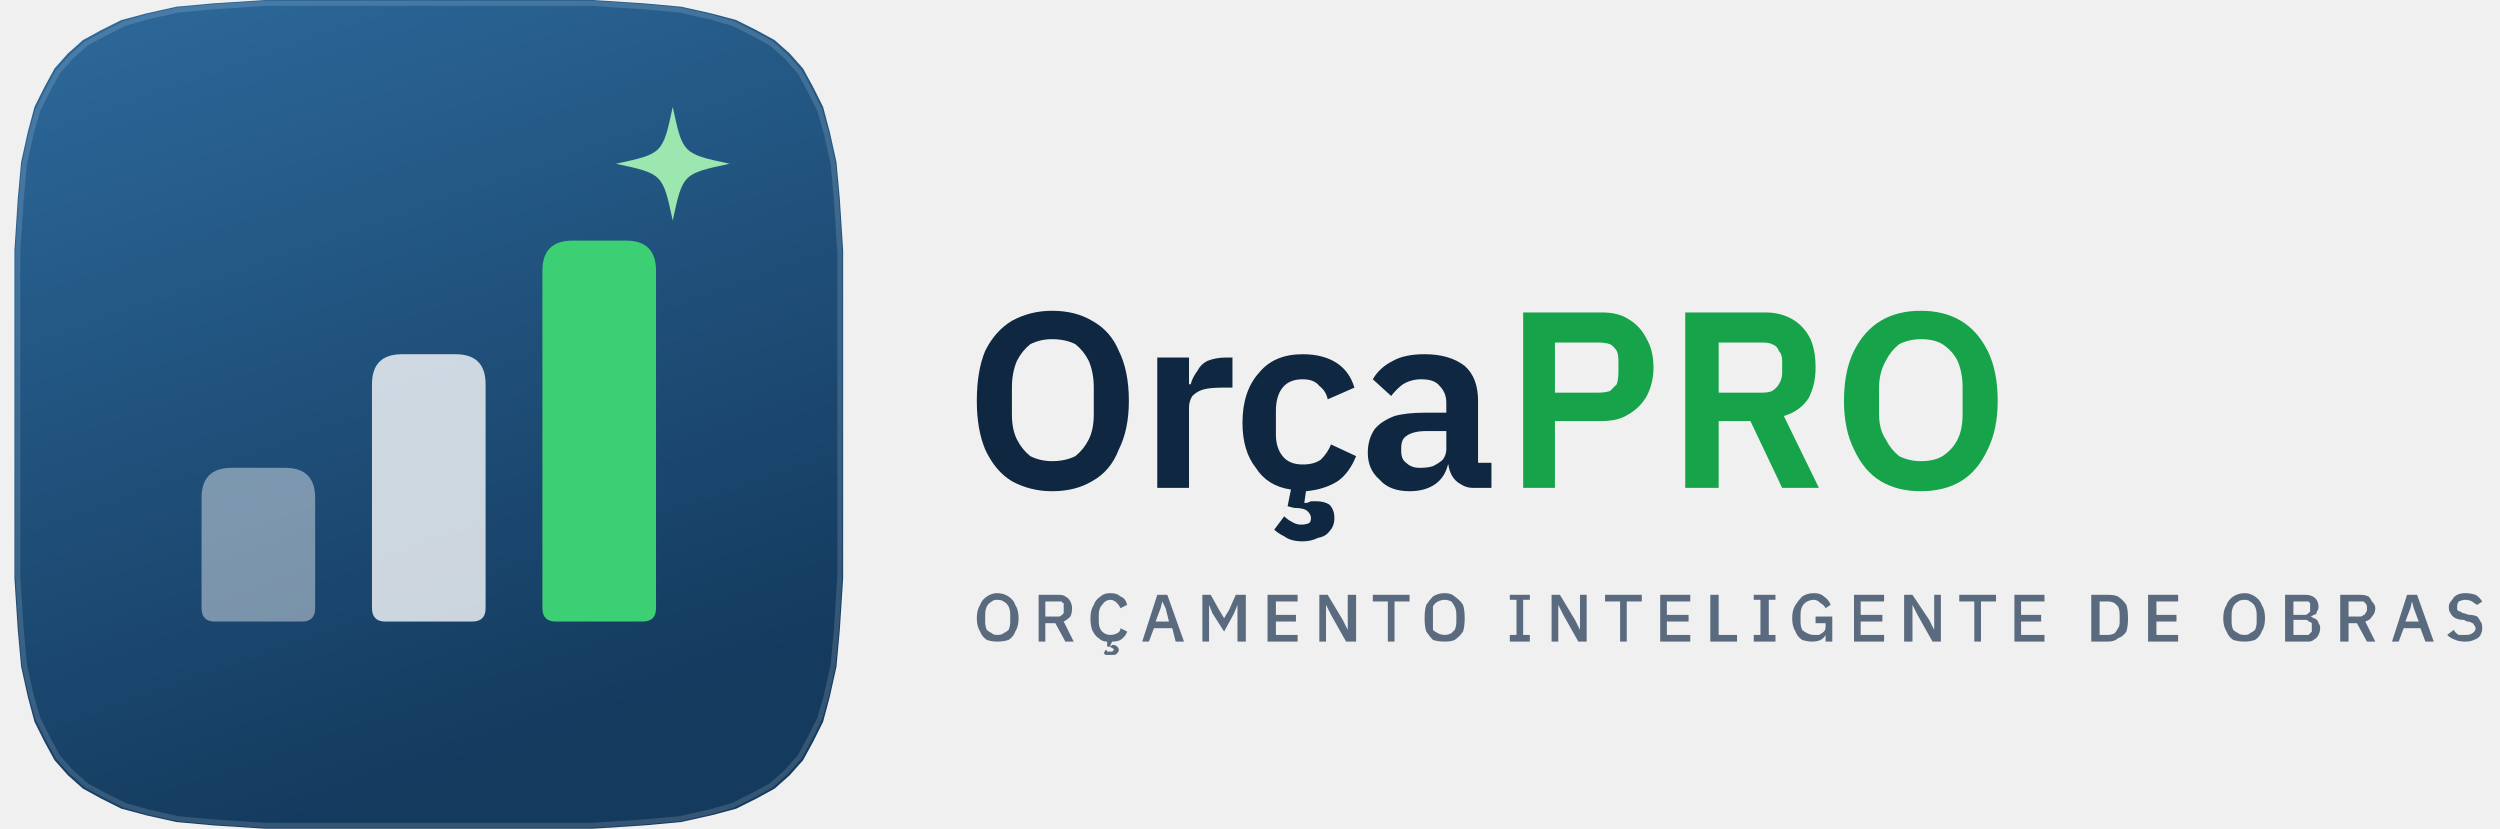
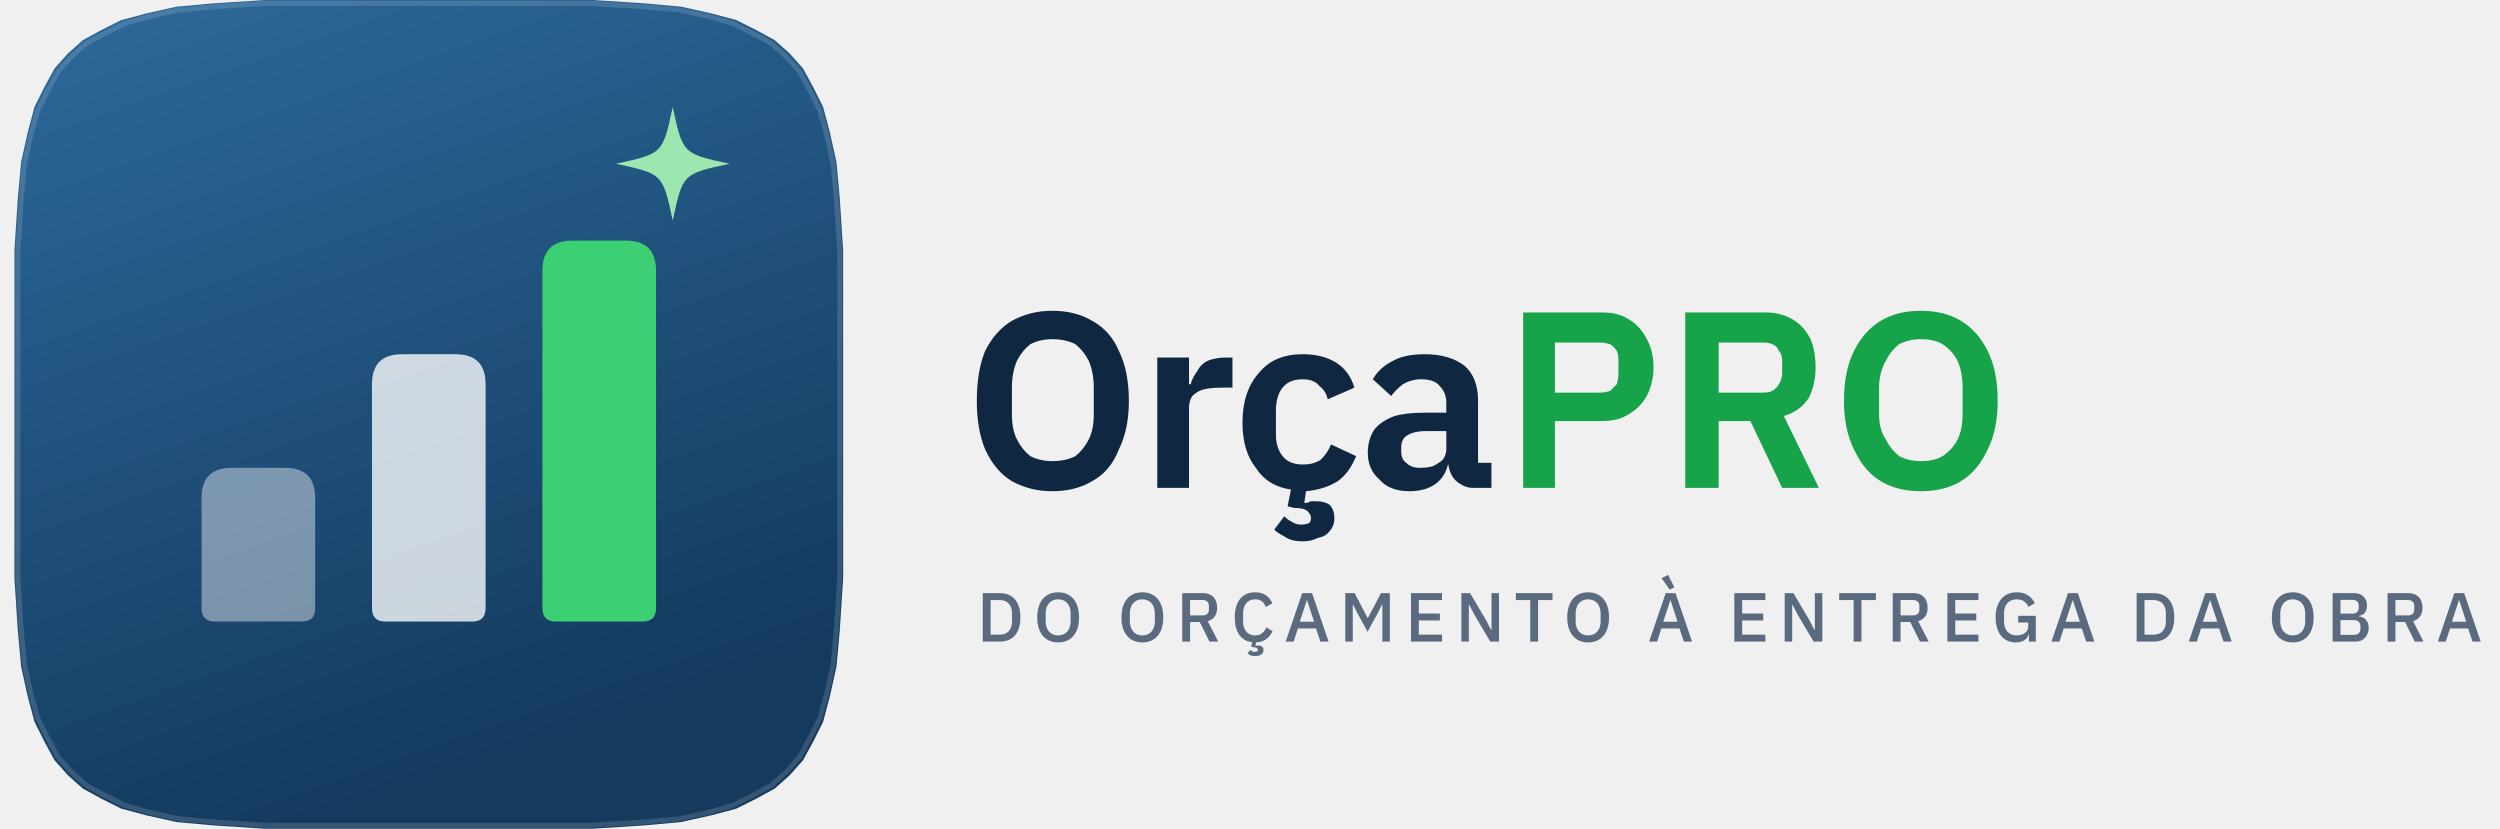
- <svg xmlns="http://www.w3.org/2000/svg" viewBox="0 8 1495 496" width="362" height="120" role="img" aria-label="OrçaPRO — orçamento inteligente de obras">
+ <svg xmlns="http://www.w3.org/2000/svg" viewBox="0 8 1495 496" width="362" height="120" role="img" aria-label="OrçaPRO — do orçamento à entrega da obra">
  <defs>
    <linearGradient id="oplc" x1="0" y1="0" x2=".35" y2="1">
      <stop offset="0" stop-color="#2d6a9c" />
      <stop offset="1" stop-color="#143a5e" />
    </linearGradient>
  </defs>
  <path d="M504 256 L504 354 L502 385 L500 407 L496 425 L492 440 L486 452 L480 463 L472 472 L463 480 L452 486 L440 492 L425 496 L407 500 L385 502 L354 504 L256 504 L158 504 L127 502 L105 500 L87 496 L72 492 L60 486 L49 480 L40 472 L32 463 L26 452 L20 440 L16 425 L12 407 L10 385 L8 354 L8 256 L8 158 L10 127 L12 105 L16 87 L20 72 L26 60 L32 49 L40 40 L49 32 L60 26 L72 20 L87 16 L105 12 L127 10 L158 8 L256 8 L354 8 L385 10 L407 12 L425 16 L440 20 L452 26 L463 32 L472 40 L480 49 L486 60 L492 72 L496 87 L500 105 L502 127 L504 158 Z" fill="url(#oplc)" />
  <path d="M502 256 L502 353 L500 384 L498 406 L494 424 L490 438 L484 450 L478 461 L470 470 L461 478 L450 484 L438 490 L424 494 L406 498 L384 500 L353 502 L256 502 L159 502 L128 500 L106 498 L88 494 L74 490 L62 484 L51 478 L42 470 L34 461 L28 450 L22 438 L18 424 L14 406 L12 384 L10 353 L10 256 L10 159 L12 128 L14 106 L18 88 L22 74 L28 62 L34 51 L42 42 L51 34 L62 28 L74 22 L88 18 L106 14 L128 12 L159 10 L256 10 L353 10 L384 12 L406 14 L424 18 L438 22 L450 28 L461 34 L470 42 L478 51 L484 62 L490 74 L494 88 L498 106 L500 128 L502 159 Z" fill="none" stroke="#fff" stroke-opacity=".14" stroke-width="3" />
  <g>
    <path d="M120 306 L120 372 Q120 380 128 380 L180 380 Q188 380 188 372 L188 306 Q188 288 170 288 L138 288 Q120 288 120 306 Z" fill="#fff" fill-opacity=".42" />
    <path d="M222 238 L222 372 Q222 380 230 380 L282 380 Q290 380 290 372 L290 238 Q290 220 272 220 L240 220 Q222 220 222 238 Z" fill="#fff" fill-opacity=".78" />
    <path d="M324 170 L324 372 Q324 380 332 380 L384 380 Q392 380 392 372 L392 170 Q392 152 374 152 L342 152 Q324 152 324 170 Z" fill="#3ccf73" />
    <path d="M402 72 C408 100 408 100 436 106 C408 112 408 112 402 140 C396 112 396 112 368 106 C396 100 396 100 402 72 Z" fill="#9be7af" />
  </g>
  <path d="M629 302Q616 302 605 296Q595 290 589 277Q584 265 584 248Q584 230 589 218Q595 206 605 200Q616 194 629 194Q643 194 653 200Q664 206 669 218Q675 230 675 248Q675 265 669 277Q664 290 653 296Q643 302 629 302ZM629 284Q637 284 643 281Q648 277 651 271Q654 265 654 256V240Q654 231 651 224Q648 218 643 214Q637 211 629 211Q622 211 616 214Q611 218 608 224Q605 231 605 240V256Q605 265 608 271Q611 277 616 281Q622 284 629 284Z M711 300H692V222H711V238H712Q713 234 716 230Q718 226 722 224Q727 222 733 222H737V240H731Q724 240 720 241Q716 242 713 245Q711 248 711 252Z M779 220Q791 220 799 225Q807 230 810 240L794 247Q793 242 789 239Q786 235 779 235Q771 235 767 240Q763 245 763 254V268Q763 276 767 281Q771 286 779 286Q786 286 790 283Q794 279 796 274L811 281Q807 291 800 296Q792 301 781 302L780 309L781 309Q782 309 784 308Q786 308 787 308Q792 308 795 310Q798 313 798 318Q798 323 795 326Q793 329 788 330Q784 332 779 332Q772 332 768 329Q764 327 762 325L768 317Q770 319 772 320Q775 322 778 322Q781 322 783 321Q784 320 784 318Q784 316 782 314Q780 312 774 312L770 311L772 301Q758 299 751 288Q743 278 743 261Q743 242 753 231Q762 220 779 220Z M892 300H881Q877 300 874 298Q870 296 868 292Q866 288 866 283V281L871 286H866Q864 294 858 298Q852 302 843 302Q831 302 825 295Q818 289 818 279Q818 271 822 265Q826 260 834 257Q841 255 852 255H865V249Q865 243 861 239Q858 235 850 235Q844 235 839 238Q835 241 832 245L821 235Q825 228 833 224Q840 220 852 220Q867 220 876 227Q884 234 884 248V285H892ZM865 266H853Q845 266 841 269Q838 271 838 276V278Q838 283 841 285Q844 288 849 288Q854 288 857 287Q861 285 863 283Q865 280 865 277Z" fill="#0f2740" />
  <path d="M930 300H911V195H958Q968 195 974 199Q981 203 985 211Q989 218 989 228Q989 237 985 245Q981 252 974 256Q968 260 958 260H930ZM930 213V243H956Q960 243 963 242Q965 240 967 238Q968 235 968 231V224Q968 220 967 218Q965 215 963 214Q960 213 956 213Z M1028 260V300H1008V195H1056Q1065 195 1072 199Q1079 203 1083 211Q1086 218 1086 228Q1086 238 1082 246Q1077 254 1067 257L1088 300H1066L1047 260ZM1028 243H1054Q1058 243 1060 242Q1063 240 1064 238Q1066 235 1066 231V224Q1066 220 1064 218Q1063 215 1060 214Q1058 213 1054 213H1028Z M1149 302Q1135 302 1125 296Q1115 290 1109 277Q1103 265 1103 248Q1103 230 1109 218Q1115 206 1125 200Q1135 194 1149 194Q1163 194 1173 200Q1183 206 1189 218Q1195 230 1195 248Q1195 265 1189 277Q1183 290 1173 296Q1163 302 1149 302ZM1149 284Q1157 284 1162 281Q1168 277 1171 271Q1174 265 1174 256V240Q1174 231 1171 224Q1168 218 1162 214Q1157 211 1149 211Q1142 211 1136 214Q1131 218 1128 224Q1124 231 1124 240V256Q1124 265 1128 271Q1131 277 1136 281Q1142 284 1149 284Z" fill="#16a34a" />
-   <path d="M596 392Q593 392 590 391Q587 389 586 386Q584 383 584 378Q584 373 586 370Q587 367 590 365Q593 363 596 363Q600 363 603 365Q606 367 607 370Q609 373 609 378Q609 383 607 386Q606 389 603 391Q600 392 596 392ZM596 388Q599 388 600 387Q602 386 603 385Q604 383 604 380V376Q604 373 603 371Q602 369 600 368Q599 367 596 367Q594 367 593 368Q591 369 590 371Q589 373 589 376V380Q589 383 590 385Q591 386 593 387Q594 388 596 388Z M625 381V392H621V364H633Q636 364 637 365Q639 366 640 368Q641 370 641 372Q641 375 640 377Q638 379 636 380L642 392H637L631 381ZM625 377H633Q634 377 635 376Q635 376 636 375Q636 374 636 373V371Q636 370 636 369Q635 369 635 368Q634 368 633 368H625Z M664 367Q661 367 659 370Q657 372 657 376V380Q657 384 659 386Q661 388 664 388Q666 388 668 387Q670 386 670 384L674 386Q673 389 670 391Q668 392 665 392L664 394L664 395Q665 394 665 394Q666 394 666 394Q667 394 668 395Q669 396 669 397Q669 398 668 399Q667 400 666 400Q665 400 664 400Q662 400 661 400Q660 399 660 399L661 397Q662 397 662 398Q663 398 664 398Q665 398 665 398Q666 397 666 397Q666 396 665 396Q664 395 663 395L662 395L662 392Q659 392 657 390Q655 389 653 385Q652 382 652 378Q652 373 654 370Q655 367 658 365Q660 363 664 363Q668 363 670 365Q673 366 674 370L670 372Q669 370 668 369Q666 367 664 367Z M708 392H703L701 384H690L687 392H683L692 364H698ZM699 380 697 372 695 368H695L694 372L691 380Z M719 392V364H724L729 373L732 378H732L735 373L739 364H745V392H740V375V370H740L738 375L732 386L725 375L723 370H723V375V392Z M776 392H758V364H776V368H763V376H775V380H763V388H776Z M805 392 796 376 793 370H793V377V392H789V364H794L803 379L806 385H806V379V364H811V392Z M843 368H834V392H830V368H821V364H843Z M864 392Q860 392 857 391Q855 389 853 386Q852 383 852 378Q852 373 853 370Q855 367 857 365Q860 363 864 363Q868 363 870 365Q873 367 875 370Q876 373 876 378Q876 383 875 386Q873 389 870 391Q868 392 864 392ZM864 388Q866 388 868 387Q869 386 870 385Q871 383 871 380V376Q871 373 870 371Q869 369 868 368Q866 367 864 367Q862 367 860 368Q858 369 857 371Q857 373 857 376V380Q857 383 857 385Q858 386 860 387Q862 388 864 388Z M915 392H903V388H907V367H903V364H915V367H911V388H915Z M944 392 935 376 932 370H932V377V392H928V364H933L942 379L945 385H945V379V364H949V392Z M982 368H973V392H969V368H960V364H982Z M1011 392H993V364H1011V368H997V376H1010V380H997V388H1011Z M1039 392H1023V364H1028V388H1039Z M1062 392H1049V388H1053V367H1049V364H1062V367H1058V388H1062Z M1092 392V388H1092Q1091 390 1089 391Q1087 392 1084 392Q1081 392 1078 391Q1075 389 1074 386Q1072 383 1072 378Q1072 373 1074 370Q1076 367 1078 365Q1081 363 1085 363Q1089 363 1091 365Q1094 367 1095 370L1092 372Q1091 370 1089 369Q1087 367 1085 367Q1083 367 1081 368Q1079 369 1078 371Q1077 373 1077 376V380Q1077 383 1078 385Q1079 386 1081 387Q1083 388 1085 388Q1087 388 1088 388Q1090 387 1091 386Q1092 385 1092 383V381H1086V377H1096V392Z M1127 392H1109V364H1127V368H1113V376H1126V380H1113V388H1127Z M1156 392 1147 376 1144 370H1144V377V392H1139V364H1144L1154 379L1157 385H1157V379V364H1161V392Z M1194 368H1185V392H1181V368H1172V364H1194Z M1223 392H1205V364H1223V368H1209V376H1221V380H1209V388H1223Z M1251 392V364H1261Q1265 364 1267 365Q1270 367 1272 370Q1273 373 1273 378Q1273 383 1272 386Q1270 389 1267 390Q1265 392 1261 392ZM1256 388H1261Q1263 388 1265 387Q1266 386 1267 384Q1268 383 1268 380V376Q1268 373 1267 371Q1266 370 1265 369Q1263 368 1261 368H1256Z M1303 392H1285V364H1303V368H1290V376H1302V380H1290V388H1303Z M1343 392Q1339 392 1336 391Q1333 389 1332 386Q1330 383 1330 378Q1330 373 1332 370Q1333 367 1336 365Q1339 363 1343 363Q1346 363 1349 365Q1352 367 1353 370Q1355 373 1355 378Q1355 383 1353 386Q1352 389 1349 391Q1346 392 1343 392ZM1343 388Q1345 388 1346 387Q1348 386 1349 385Q1350 383 1350 380V376Q1350 373 1349 371Q1348 369 1346 368Q1345 367 1343 367Q1340 367 1339 368Q1337 369 1336 371Q1335 373 1335 376V380Q1335 383 1336 385Q1337 386 1339 387Q1340 388 1343 388Z M1367 392V364H1379Q1383 364 1385 366Q1387 368 1387 371Q1387 373 1386 374Q1386 376 1384 376Q1383 377 1382 377V377Q1383 377 1384 378Q1385 378 1386 379Q1387 380 1387 381Q1388 382 1388 384Q1388 386 1387 388Q1386 390 1384 391Q1383 392 1381 392ZM1372 379V388H1379Q1381 388 1381 388Q1382 387 1383 386Q1383 386 1383 384V383Q1383 382 1383 381Q1382 380 1381 380Q1381 379 1379 379ZM1372 368V376H1379Q1380 376 1381 375Q1381 375 1382 374Q1382 373 1382 372V371Q1382 370 1382 369Q1381 368 1381 368Q1380 368 1379 368Z M1405 381V392H1400V364H1412Q1415 364 1417 365Q1418 366 1419 368Q1421 370 1421 372Q1421 375 1419 377Q1418 379 1415 380L1421 392H1416L1410 381ZM1405 377H1412Q1413 377 1414 376Q1415 376 1415 375Q1416 374 1416 373V371Q1416 370 1415 369Q1415 369 1414 368Q1413 368 1412 368H1405Z M1456 392H1451L1448 384H1438L1435 392H1431L1440 364H1446ZM1447 380 1444 372 1443 368H1443L1442 372L1439 380Z M1475 392Q1471 392 1469 391Q1466 390 1464 388L1468 385Q1469 387 1471 388Q1473 388 1475 388Q1478 388 1479 387Q1481 386 1481 384Q1481 383 1480 382Q1480 381 1479 381Q1478 380 1476 380L1474 379Q1471 379 1469 378Q1467 377 1466 375Q1465 374 1465 371Q1465 369 1467 367Q1468 365 1470 364Q1472 363 1475 363Q1478 363 1481 364Q1483 365 1485 368L1482 370Q1480 369 1479 368Q1477 367 1475 367Q1473 367 1471 368Q1470 369 1470 371Q1470 372 1470 373Q1471 374 1472 374Q1473 375 1474 375L1477 376Q1480 376 1482 377Q1483 378 1484 380Q1485 381 1485 384Q1485 386 1484 388Q1483 390 1480 391Q1478 392 1475 392Z" fill="#5b6b7f" />
+   <path d="M587.573 363.0H597.835Q600.619 363.0 602.883 363.914Q605.148 364.828 606.747 366.635Q608.347 368.443 609.219 371.164Q610.092 373.885 610.092 377.5Q610.092 381.115 609.219 383.836Q608.347 386.557 606.747 388.365Q605.148 390.172 602.883 391.086Q600.619 392.0 597.835 392.0H587.573ZM597.835 387.845Q601.076 387.845 603.07 385.809Q605.064 383.774 605.064 379.827V375.173Q605.064 371.226 603.07 369.191Q601.076 367.155 597.835 367.155H592.268V387.845Z M632.675 392.499Q629.85 392.499 627.544 391.522Q625.238 390.546 623.597 388.655Q621.956 386.765 621.063 383.961Q620.169 381.156 620.169 377.5Q620.169 373.844 621.063 371.039Q621.956 368.235 623.597 366.345Q625.238 364.454 627.544 363.478Q629.85 362.501 632.675 362.501Q635.5 362.501 637.806 363.478Q640.112 364.454 641.753 366.345Q643.394 368.235 644.287 371.039Q645.181 373.844 645.181 377.5Q645.181 381.156 644.287 383.961Q643.394 386.765 641.753 388.655Q640.112 390.546 637.806 391.522Q635.5 392.499 632.675 392.499ZM632.675 388.302Q634.337 388.302 635.729 387.721Q637.121 387.139 638.097 386.038Q639.073 384.937 639.613 383.358Q640.153 381.779 640.153 379.785V375.215Q640.153 373.221 639.613 371.642Q639.073 370.063 638.097 368.962Q637.121 367.861 635.729 367.279Q634.337 366.698 632.675 366.698Q630.972 366.698 629.6 367.279Q628.229 367.861 627.253 368.962Q626.277 370.063 625.737 371.642Q625.196 373.221 625.196 375.215V379.785Q625.196 381.779 625.737 383.358Q626.277 384.937 627.253 386.038Q628.229 387.139 629.6 387.721Q630.972 388.302 632.675 388.302Z M683.077 392.499Q680.251 392.499 677.945 391.522Q675.64 390.546 673.998 388.655Q672.357 386.765 671.464 383.961Q670.571 381.156 670.571 377.5Q670.571 373.844 671.464 371.039Q672.357 368.235 673.998 366.345Q675.64 364.454 677.945 363.478Q680.251 362.501 683.077 362.501Q685.902 362.501 688.208 363.478Q690.513 364.454 692.155 366.345Q693.796 368.235 694.689 371.039Q695.582 373.844 695.582 377.5Q695.582 381.156 694.689 383.961Q693.796 386.765 692.155 388.655Q690.513 390.546 688.208 391.522Q685.902 392.499 683.077 392.499ZM683.077 388.302Q684.738 388.302 686.13 387.721Q687.522 387.139 688.498 386.038Q689.475 384.937 690.015 383.358Q690.555 381.779 690.555 379.785V375.215Q690.555 373.221 690.015 371.642Q689.475 370.063 688.498 368.962Q687.522 367.861 686.13 367.279Q684.738 366.698 683.077 366.698Q681.373 366.698 680.002 367.279Q678.631 367.861 677.655 368.962Q676.678 370.063 676.138 371.642Q675.598 373.221 675.598 375.215V379.785Q675.598 381.779 676.138 383.358Q676.678 384.937 677.655 386.038Q678.631 387.139 680.002 387.721Q681.373 388.302 683.077 388.302Z M711.643 392.0H706.948V363.0H719.454Q723.359 363.0 725.603 365.347Q727.846 367.695 727.846 371.725Q727.846 374.841 726.413 376.898Q724.979 378.954 722.196 379.785L728.469 392.0H723.234L717.418 380.284H711.643ZM719.121 376.337Q720.908 376.337 721.905 375.402Q722.902 374.467 722.902 372.722V370.728Q722.902 368.983 721.905 368.048Q720.908 367.113 719.121 367.113H711.643V376.337Z M750.554 366.698Q747.189 366.698 745.277 368.983Q743.366 371.268 743.366 375.298V379.702Q743.366 383.732 745.277 386.017Q747.189 388.302 750.554 388.302Q753.171 388.302 754.813 386.952Q756.454 385.602 757.243 383.483L761.024 385.768Q759.611 388.801 757.16 390.567Q754.709 392.332 751.136 392.499L750.762 394.41L750.886 394.576Q751.343 394.451 751.78 394.368Q752.216 394.285 752.673 394.285Q753.878 394.285 754.729 394.971Q755.581 395.656 755.581 397.11Q755.581 398.066 755.166 398.731Q754.75 399.395 754.065 399.832Q753.379 400.268 752.486 400.476Q751.593 400.683 750.596 400.683Q748.726 400.683 747.625 400.102Q746.524 399.52 746.025 398.938L747.77 396.944Q748.144 397.443 748.788 397.796Q749.432 398.149 750.388 398.149Q751.177 398.149 751.697 397.858Q752.216 397.567 752.216 396.944Q752.216 396.446 751.655 395.968Q751.094 395.49 749.266 395.282L748.227 395.158L748.767 392.374Q743.865 391.792 741.123 388.011Q738.381 384.231 738.381 377.5Q738.381 373.844 739.212 371.06Q740.043 368.277 741.621 366.365Q743.2 364.454 745.464 363.478Q747.729 362.501 750.554 362.501Q754.335 362.501 756.89 364.163Q759.445 365.825 760.899 369.066L756.952 371.226Q756.204 369.149 754.646 367.923Q753.088 366.698 750.554 366.698Z M789.632 392.0 787.014 384.148H776.17L773.636 392.0H768.858L778.746 363.0H784.646L794.534 392.0ZM781.696 367.321H781.488L777.292 380.117H785.851Z M826.715 369.814H826.507L824.222 374.509L817.865 386.1L811.509 374.509L809.223 369.814H809.016V392.0H804.529V363.0H810.096L817.865 377.749H818.115L825.884 363.0H831.202V392.0H826.715Z M843.855 392.0V363.0H862.427V367.155H848.55V375.215H861.139V379.37H848.55V387.845H862.427V392.0Z M881.811 375.963 878.612 369.814H878.487V392.0H874V363.0H879.235L888.708 379.037L891.907 385.186H892.032V363.0H896.519V392.0H891.284Z M919.933 367.155V392.0H915.238V367.155H906.597V363.0H928.575V367.155Z M949.87 392.499Q947.045 392.499 944.739 391.522Q942.433 390.546 940.792 388.655Q939.151 386.765 938.258 383.961Q937.365 381.156 937.365 377.5Q937.365 373.844 938.258 371.039Q939.151 368.235 940.792 366.345Q942.433 364.454 944.739 363.478Q947.045 362.501 949.87 362.501Q952.696 362.501 955.001 363.478Q957.307 364.454 958.948 366.345Q960.59 368.235 961.483 371.039Q962.376 373.844 962.376 377.5Q962.376 381.156 961.483 383.961Q960.59 386.765 958.948 388.655Q957.307 390.546 955.001 391.522Q952.696 392.499 949.87 392.499ZM949.87 388.302Q951.532 388.302 952.924 387.721Q954.316 387.139 955.292 386.038Q956.269 384.937 956.809 383.358Q957.349 381.779 957.349 379.785V375.215Q957.349 373.221 956.809 371.642Q956.269 370.063 955.292 368.962Q954.316 367.861 952.924 367.279Q951.532 366.698 949.87 366.698Q948.167 366.698 946.796 367.279Q945.425 367.861 944.448 368.962Q943.472 370.063 942.932 371.642Q942.392 373.221 942.392 375.215V379.785Q942.392 381.779 942.932 383.358Q943.472 384.937 944.448 386.038Q945.425 387.139 946.796 387.721Q948.167 388.302 949.87 388.302Z M1007.169 392.0 1004.551 384.148H993.707L991.173 392.0H986.395L996.283 363.0H1002.183L1012.071 392.0ZM999.233 367.321H999.025L994.829 380.117H1003.388ZM993.791 353.984 997.738 352.073 1001.518 359.552 998.693 360.881Z M1037.378 392.0V363.0H1055.95V367.155H1042.073V375.215H1054.662V379.37H1042.073V387.845H1055.95V392.0Z M1075.334 375.963 1072.135 369.814H1072.01V392.0H1067.523V363.0H1072.758L1082.231 379.037L1085.43 385.186H1085.555V363.0H1090.042V392.0H1084.807Z M1113.456 367.155V392.0H1108.761V367.155H1100.119V363.0H1122.098V367.155Z M1136.87 392.0H1132.175V363.0H1144.681Q1148.587 363.0 1150.83 365.347Q1153.074 367.695 1153.074 371.725Q1153.074 374.841 1151.64 376.898Q1150.207 378.954 1147.423 379.785L1153.697 392.0H1148.462L1142.645 380.284H1136.87ZM1144.349 376.337Q1146.135 376.337 1147.132 375.402Q1148.13 374.467 1148.13 372.722V370.728Q1148.13 368.983 1147.132 368.048Q1146.135 367.113 1144.349 367.113H1136.87V376.337Z M1164.896 392.0V363.0H1183.468V367.155H1169.591V375.215H1182.18V379.37H1169.591V387.845H1183.468V392.0Z M1213.696 387.596H1213.53Q1213.073 389.715 1211.058 391.107Q1209.043 392.499 1205.719 392.499Q1203.143 392.499 1200.941 391.522Q1198.739 390.546 1197.139 388.655Q1195.54 386.765 1194.647 383.961Q1193.753 381.156 1193.753 377.5Q1193.753 373.885 1194.667 371.081Q1195.581 368.277 1197.243 366.365Q1198.905 364.454 1201.232 363.478Q1203.558 362.501 1206.425 362.501Q1210.331 362.501 1213.031 364.226Q1215.732 365.95 1217.227 369.024L1213.405 371.268Q1212.574 369.232 1210.829 367.965Q1209.084 366.698 1206.425 366.698Q1202.977 366.698 1200.879 368.9Q1198.78 371.102 1198.78 375.132V379.868Q1198.78 383.898 1200.879 386.1Q1202.977 388.302 1206.425 388.302Q1207.796 388.302 1209.043 387.949Q1210.289 387.596 1211.224 386.91Q1212.159 386.225 1212.72 385.207Q1213.28 384.189 1213.28 382.818V380.574H1207.298V376.544H1217.809V392.0H1213.696Z M1247.954 392.0 1245.337 384.148H1234.493L1231.958 392.0H1227.18L1237.069 363.0H1242.968L1252.857 392.0ZM1240.018 367.321H1239.811L1235.614 380.117H1244.173Z M1278.164 363.0H1288.426Q1291.209 363.0 1293.474 363.914Q1295.738 364.828 1297.338 366.635Q1298.937 368.443 1299.81 371.164Q1300.682 373.885 1300.682 377.5Q1300.682 381.115 1299.81 383.836Q1298.937 386.557 1297.338 388.365Q1295.738 390.172 1293.474 391.086Q1291.209 392.0 1288.426 392.0H1278.164ZM1288.426 387.845Q1291.666 387.845 1293.661 385.809Q1295.655 383.774 1295.655 379.827V375.173Q1295.655 371.226 1293.661 369.191Q1291.666 367.155 1288.426 367.155H1282.858V387.845Z M1330.162 392.0 1327.545 384.148H1316.701L1314.167 392.0H1309.389L1319.277 363.0H1325.177L1335.065 392.0ZM1322.227 367.321H1322.019L1317.823 380.117H1326.382Z M1371.59 392.499Q1368.764 392.499 1366.459 391.522Q1364.153 390.546 1362.512 388.655Q1360.87 386.765 1359.977 383.961Q1359.084 381.156 1359.084 377.5Q1359.084 373.844 1359.977 371.039Q1360.87 368.235 1362.512 366.345Q1364.153 364.454 1366.459 363.478Q1368.764 362.501 1371.59 362.501Q1374.415 362.501 1376.721 363.478Q1379.027 364.454 1380.668 366.345Q1382.309 368.235 1383.202 371.039Q1384.095 373.844 1384.095 377.5Q1384.095 381.156 1383.202 383.961Q1382.309 386.765 1380.668 388.655Q1379.027 390.546 1376.721 391.522Q1374.415 392.499 1371.59 392.499ZM1371.59 388.302Q1373.252 388.302 1374.643 387.721Q1376.035 387.139 1377.012 386.038Q1377.988 384.937 1378.528 383.358Q1379.068 381.779 1379.068 379.785V375.215Q1379.068 373.221 1378.528 371.642Q1377.988 370.063 1377.012 368.962Q1376.035 367.861 1374.643 367.279Q1373.252 366.698 1371.59 366.698Q1369.886 366.698 1368.515 367.279Q1367.144 367.861 1366.168 368.962Q1365.191 370.063 1364.651 371.642Q1364.111 373.221 1364.111 375.215V379.785Q1364.111 381.779 1364.651 383.358Q1365.191 384.937 1366.168 386.038Q1367.144 387.139 1368.515 387.721Q1369.886 388.302 1371.59 388.302Z M1395.461 363.0H1408.299Q1411.914 363.0 1413.97 365.036Q1416.027 367.072 1416.027 370.479Q1416.027 372.099 1415.57 373.241Q1415.113 374.384 1414.406 375.111Q1413.7 375.838 1412.786 376.191Q1411.872 376.544 1411 376.628V376.877Q1411.872 376.918 1412.932 377.292Q1413.991 377.666 1414.905 378.476Q1415.819 379.287 1416.442 380.554Q1417.066 381.821 1417.066 383.649Q1417.066 385.394 1416.505 386.931Q1415.944 388.468 1414.947 389.59Q1413.949 390.712 1412.578 391.356Q1411.207 392.0 1409.587 392.0H1395.461ZM1400.156 387.97H1408.216Q1410.044 387.97 1411.083 387.014Q1412.121 386.059 1412.121 384.272V382.86Q1412.121 381.073 1411.083 380.117Q1410.044 379.162 1408.216 379.162H1400.156ZM1400.156 375.256H1407.427Q1409.172 375.256 1410.127 374.363Q1411.083 373.47 1411.083 371.808V370.479Q1411.083 368.817 1410.127 367.923Q1409.172 367.03 1407.427 367.03H1400.156Z M1433.043 392.0H1428.348V363.0H1440.854Q1444.759 363.0 1447.003 365.347Q1449.246 367.695 1449.246 371.725Q1449.246 374.841 1447.813 376.898Q1446.379 378.954 1443.596 379.785L1449.869 392.0H1444.634L1438.818 380.284H1433.043ZM1440.521 376.337Q1442.308 376.337 1443.305 375.402Q1444.302 374.467 1444.302 372.722V370.728Q1444.302 368.983 1443.305 368.048Q1442.308 367.113 1440.521 367.113H1433.043V376.337Z M1479.183 392.0 1476.566 384.148H1465.722L1463.188 392.0H1458.41L1468.298 363.0H1474.198L1484.086 392.0ZM1471.248 367.321H1471.04L1466.844 380.117H1475.403Z" fill="#5b6b7f" />
</svg>
